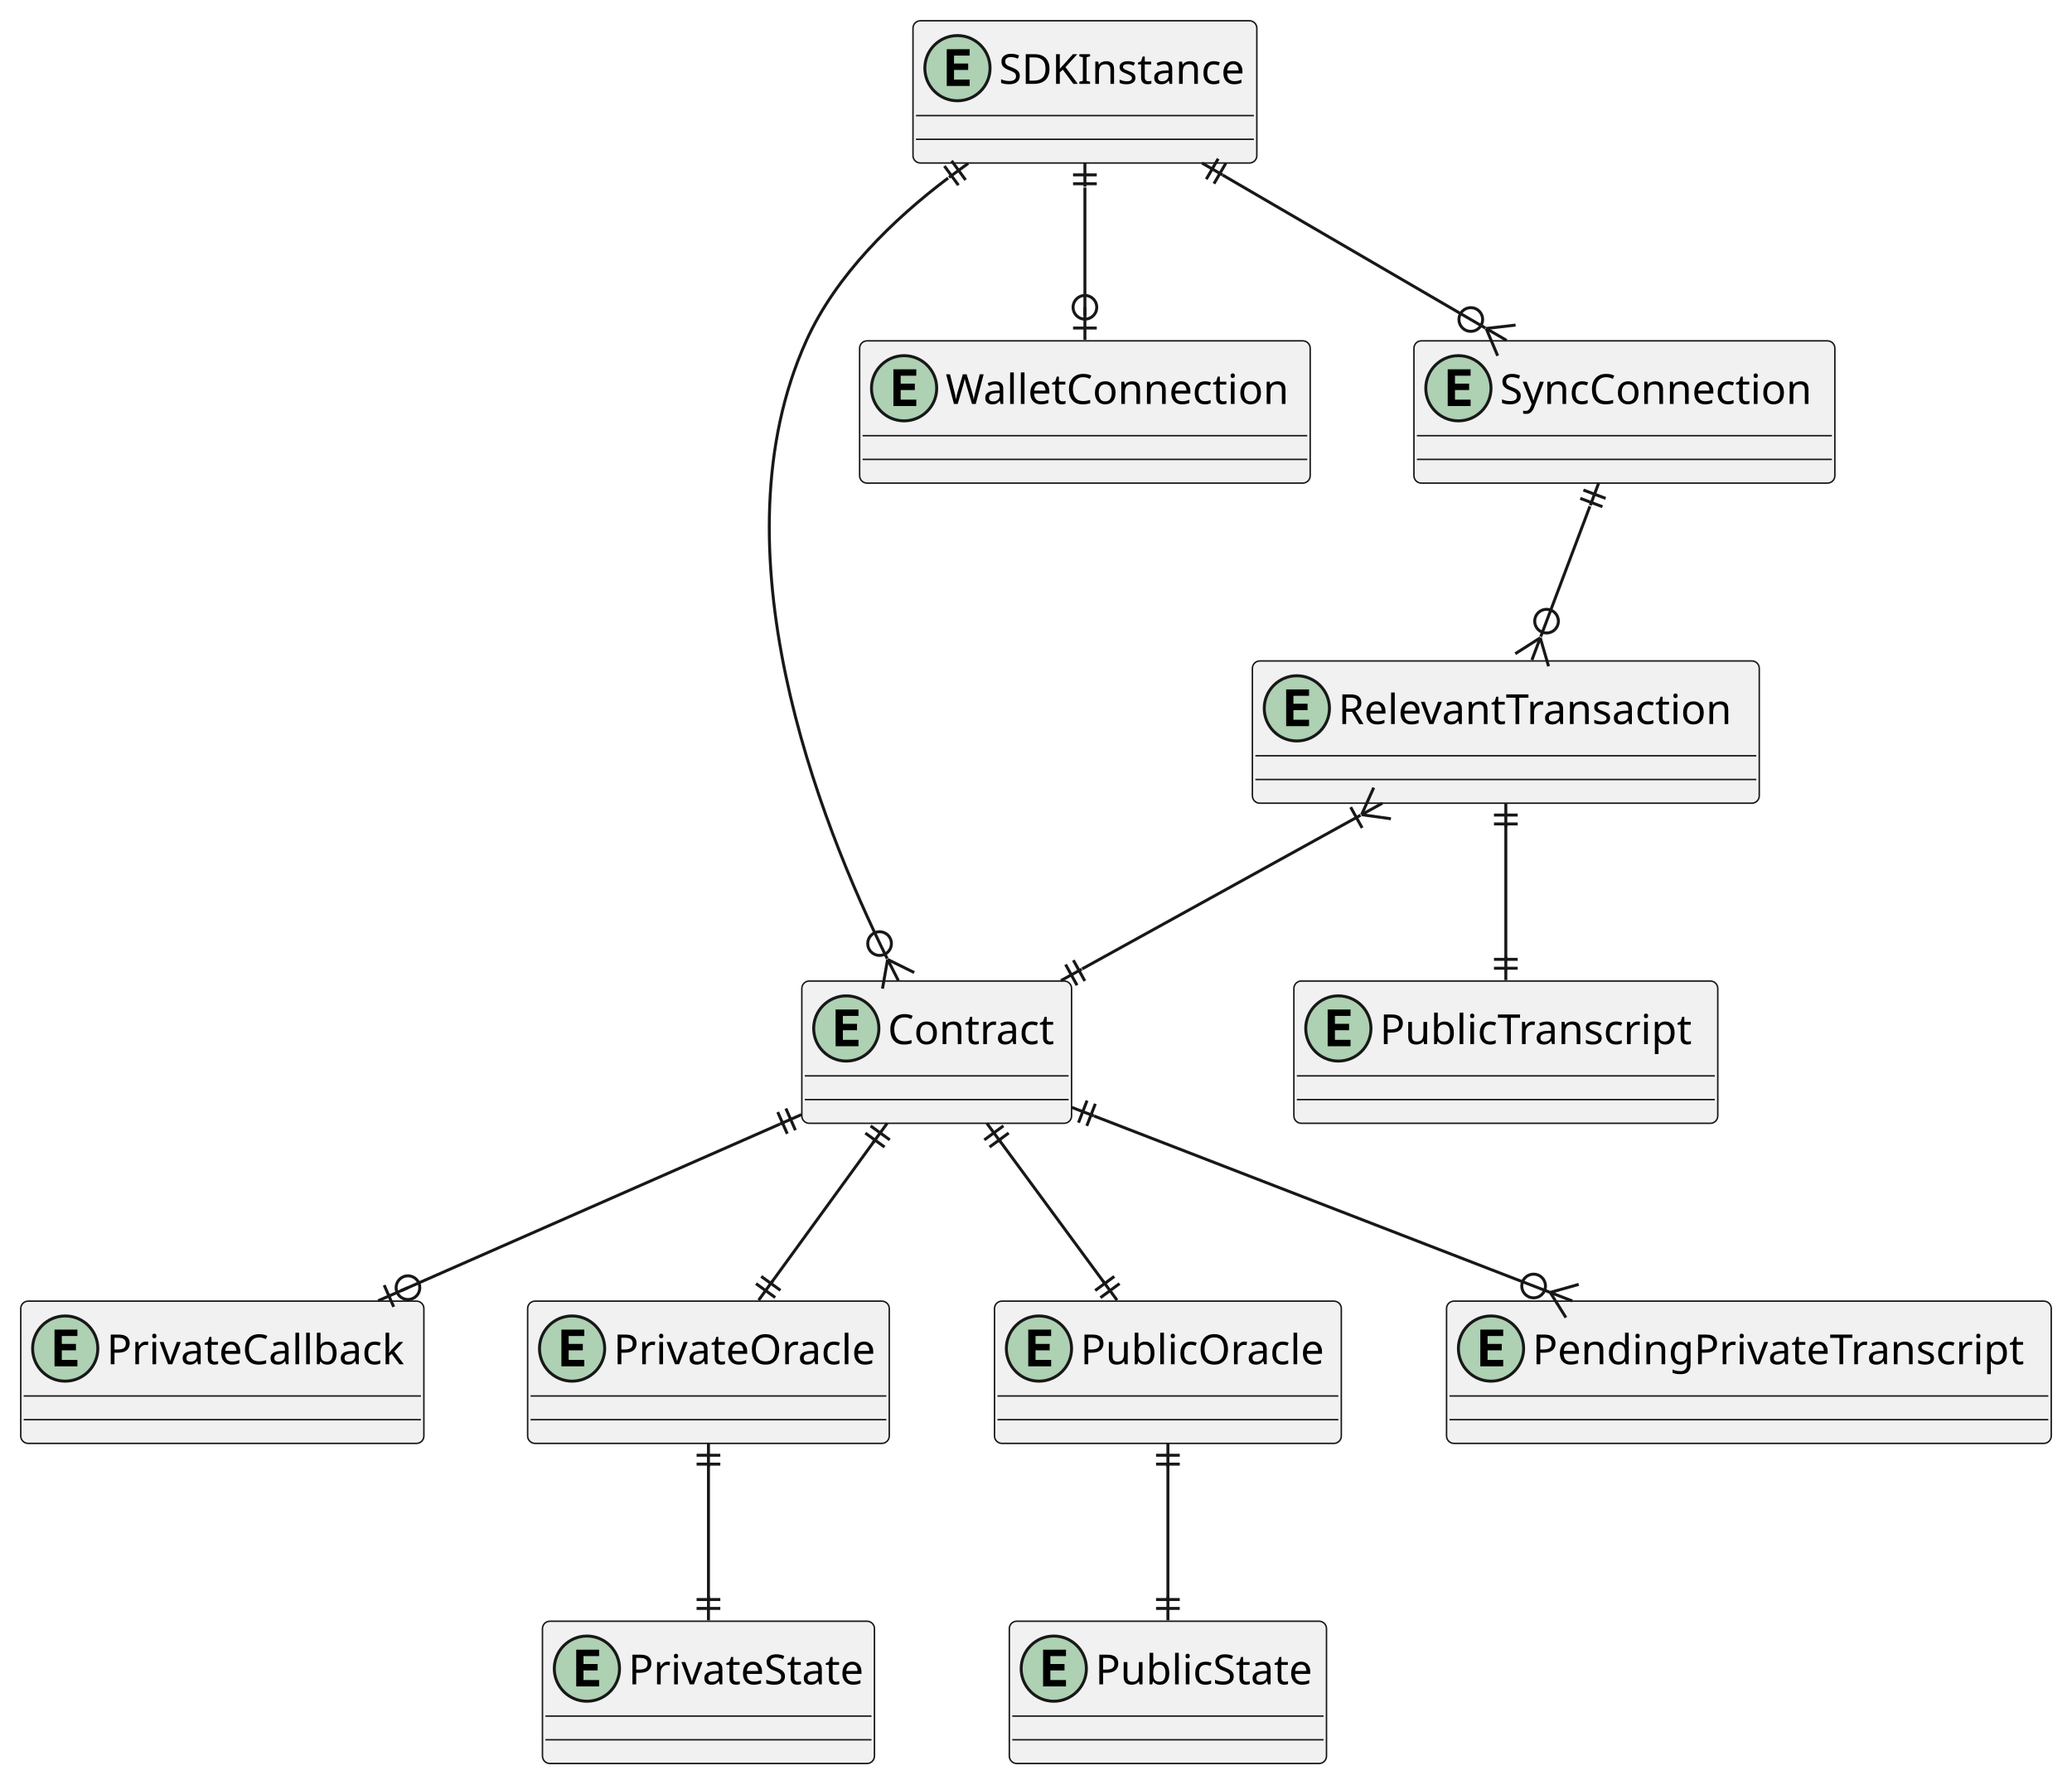
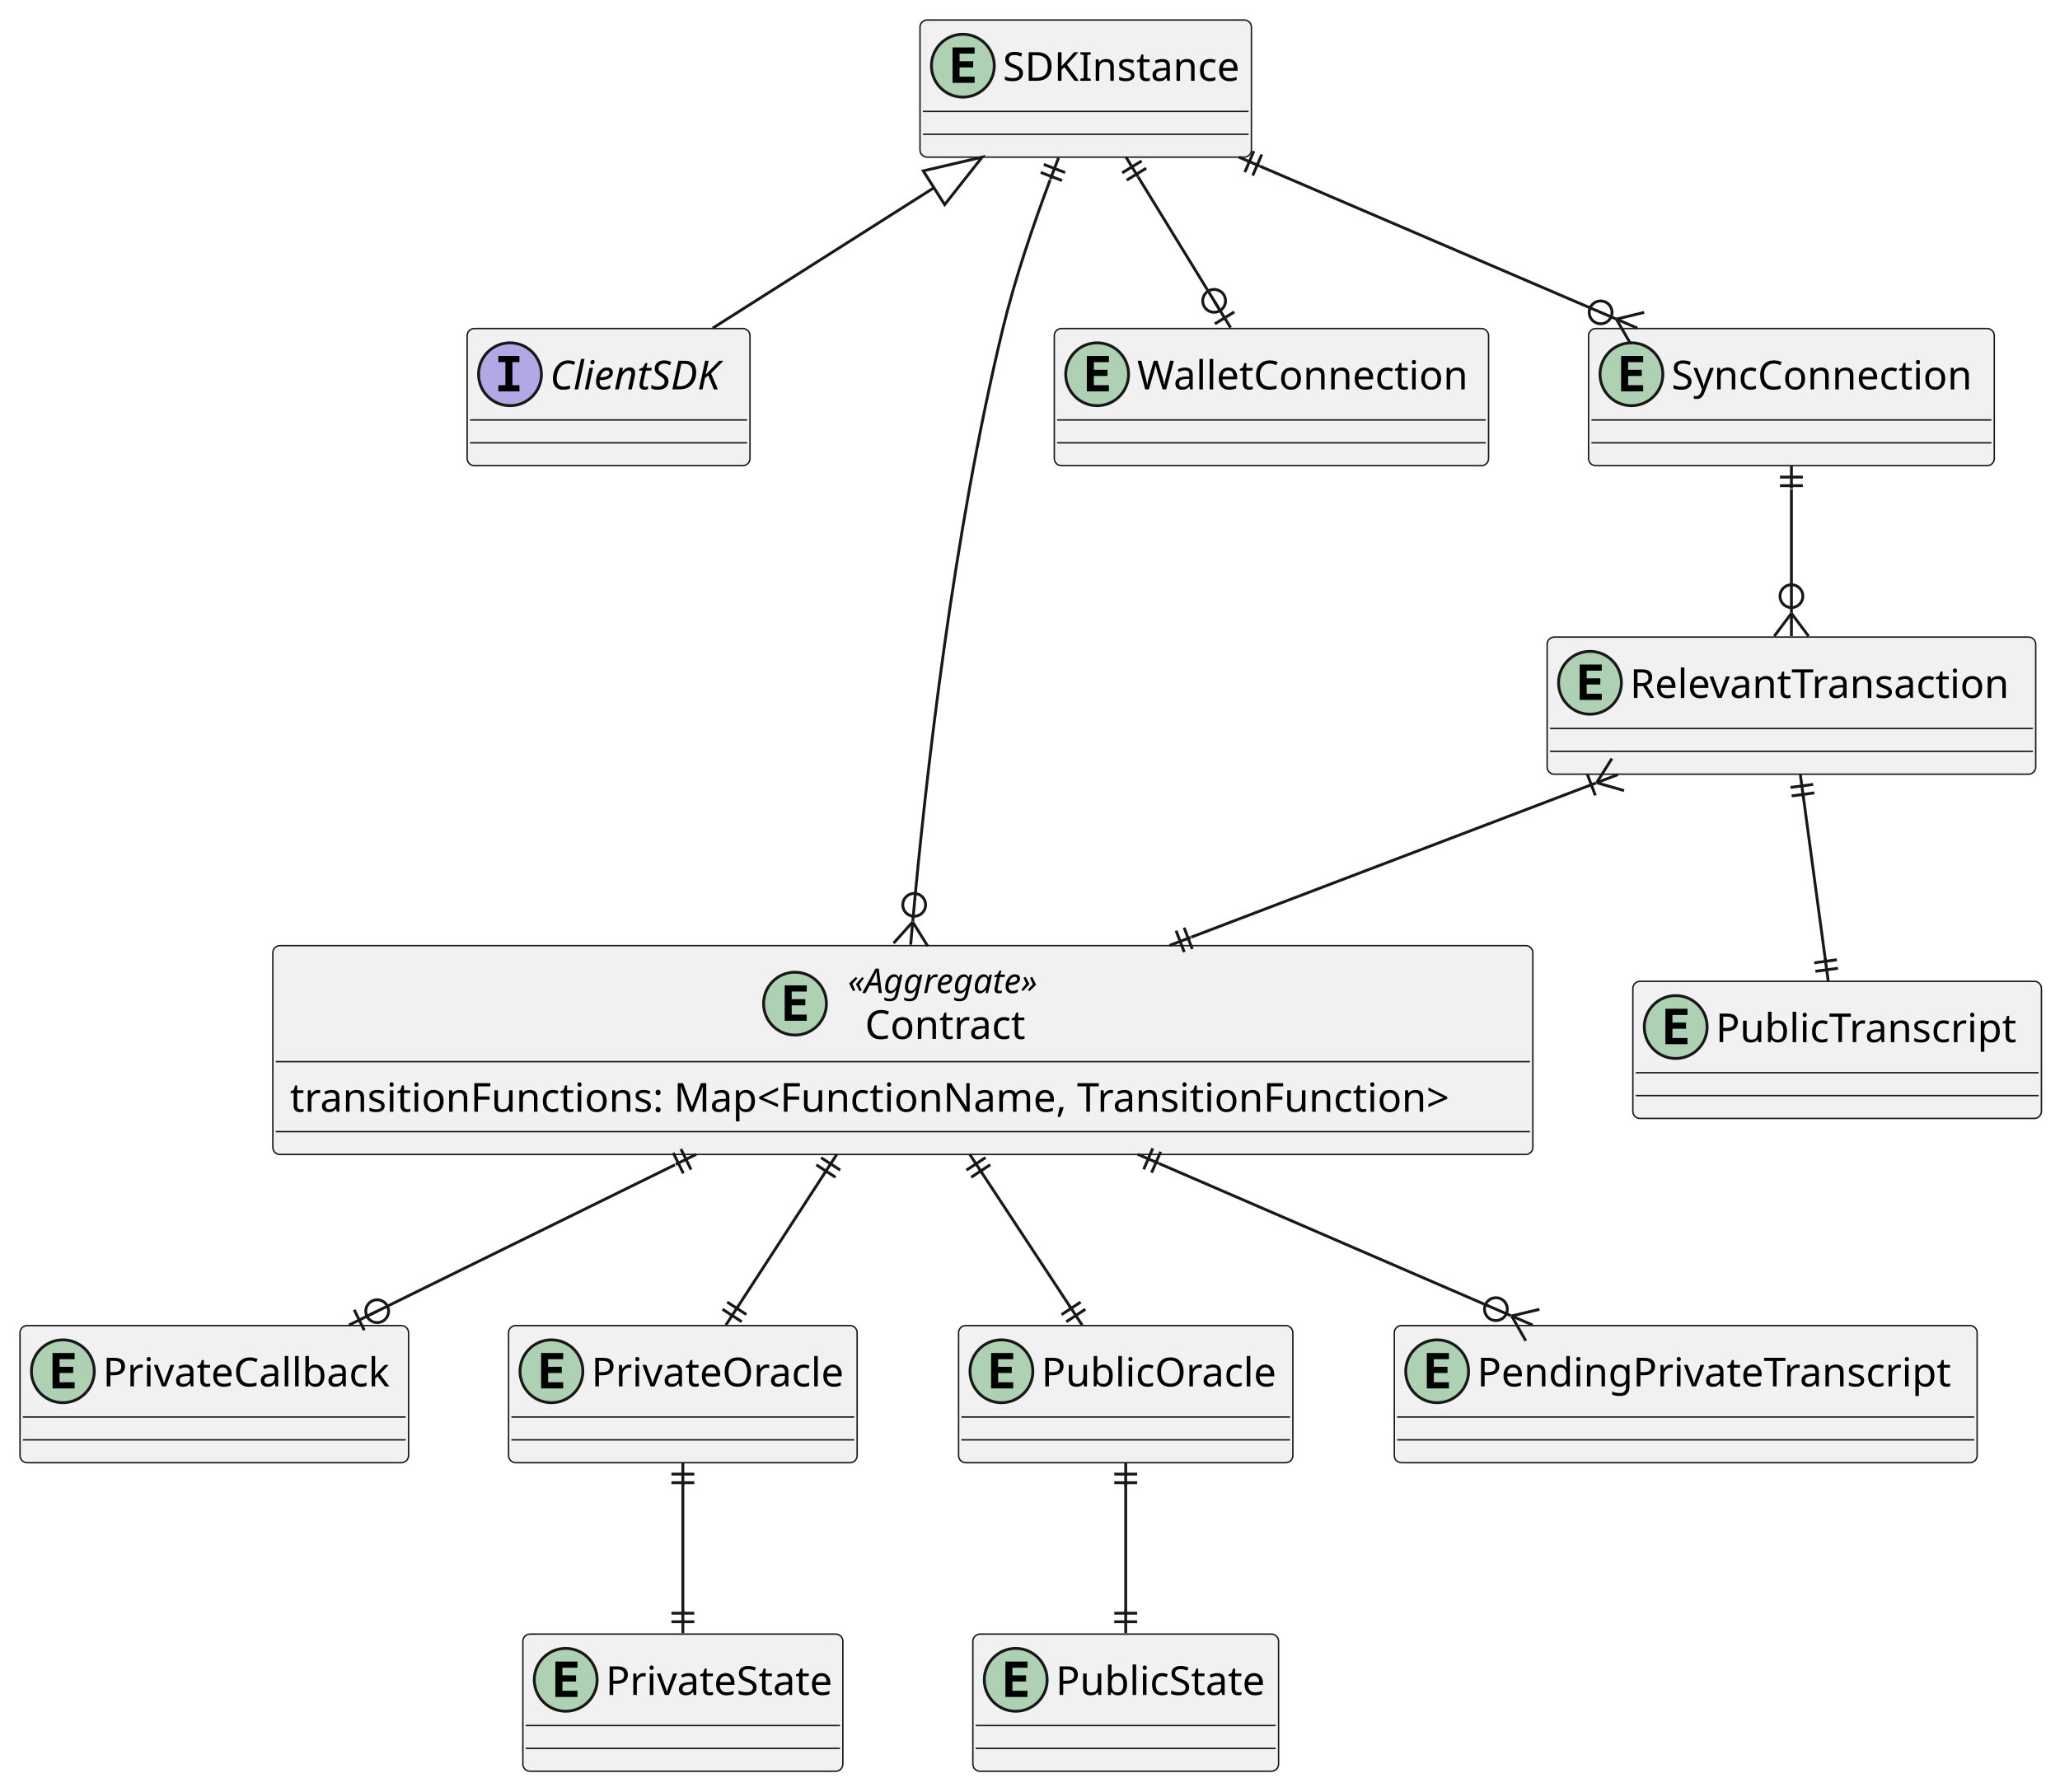
- <svg xmlns="http://www.w3.org/2000/svg" contentStyleType="text/css" height="602px" preserveAspectRatio="none" style="width:699px;height:602px;background:#FFFFFF;" version="1.1" viewBox="0 0 699 602" width="699px" zoomAndPan="magnify">
+ <svg xmlns="http://www.w3.org/2000/svg" contentStyleType="text/css" height="627px" preserveAspectRatio="none" style="width:721px;height:627px;background:#FFFFFF;" version="1.1" viewBox="0 0 721 627" width="721px" zoomAndPan="magnify">
  <defs />
  <g>
+     <g id="elem_ClientSDK">
+       <rect codeLine="1" fill="#F1F1F1" height="48" id="ClientSDK" rx="2.5" ry="2.5" style="stroke:#181818;stroke-width:0.5;" width="99" x="163.5" y="115" />
+       <ellipse cx="178.5" cy="131" fill="#B4A7E5" rx="11" ry="11" style="stroke:#181818;stroke-width:1.0;" />
+       <path d="M174.428,126.765 L174.428,124.607 L181.807,124.607 L181.807,126.765 L179.342,126.765 L179.342,134.842 L181.807,134.842 L181.807,137 L174.428,137 L174.428,134.842 L176.893,134.842 L176.893,126.765 Z " fill="#000000" />
+       <text fill="#000000" font-family="sans-serif" font-size="14" font-style="italic" lengthAdjust="spacing" textLength="67" x="192.5" y="136.291">ClientSDK</text>
+       <line style="stroke:#181818;stroke-width:0.5;" x1="164.5" x2="261.5" y1="147" y2="147" />
+       <line style="stroke:#181818;stroke-width:0.5;" x1="164.5" x2="261.5" y1="155" y2="155" />
+     </g>
    <g id="elem_SDKInstance">
-       <rect codeLine="1" fill="#F1F1F1" height="48" id="SDKInstance" rx="2.5" ry="2.5" style="stroke:#181818;stroke-width:0.5;" width="116" x="308" y="7" />
-       <ellipse cx="323" cy="23" fill="#ADD1B2" rx="11" ry="11" style="stroke:#181818;stroke-width:1.0;" />
-       <path d="M327.114,29 L319.394,29 L319.394,16.607 L327.114,16.607 L327.114,18.765 L321.843,18.765 L321.843,21.438 L326.616,21.438 L326.616,23.596 L321.843,23.596 L321.843,26.842 L327.114,26.842 Z " fill="#000000" />
-       <text fill="#000000" font-family="sans-serif" font-size="14" lengthAdjust="spacing" textLength="84" x="337" y="28.291">SDKInstance</text>
-       <line style="stroke:#181818;stroke-width:0.5;" x1="309" x2="423" y1="39" y2="39" />
-       <line style="stroke:#181818;stroke-width:0.5;" x1="309" x2="423" y1="47" y2="47" />
+       <rect codeLine="2" fill="#F1F1F1" height="48" id="SDKInstance" rx="2.5" ry="2.5" style="stroke:#181818;stroke-width:0.5;" width="116" x="322" y="7" />
+       <ellipse cx="337" cy="23" fill="#ADD1B2" rx="11" ry="11" style="stroke:#181818;stroke-width:1.0;" />
+       <path d="M341.114,29 L333.394,29 L333.394,16.607 L341.114,16.607 L341.114,18.765 L335.843,18.765 L335.843,21.438 L340.616,21.438 L340.616,23.596 L335.843,23.596 L335.843,26.842 L341.114,26.842 Z " fill="#000000" />
+       <text fill="#000000" font-family="sans-serif" font-size="14" lengthAdjust="spacing" textLength="84" x="351" y="28.291">SDKInstance</text>
+       <line style="stroke:#181818;stroke-width:0.5;" x1="323" x2="437" y1="39" y2="39" />
+       <line style="stroke:#181818;stroke-width:0.5;" x1="323" x2="437" y1="47" y2="47" />
    </g>
    <g id="elem_Contract">
-       <rect codeLine="2" fill="#F1F1F1" height="48" id="Contract" rx="2.5" ry="2.5" style="stroke:#181818;stroke-width:0.5;" width="91" x="270.5" y="331" />
-       <ellipse cx="285.5" cy="347" fill="#ADD1B2" rx="11" ry="11" style="stroke:#181818;stroke-width:1.0;" />
-       <path d="M289.614,353 L281.894,353 L281.894,340.607 L289.614,340.607 L289.614,342.765 L284.343,342.765 L284.343,345.438 L289.116,345.438 L289.116,347.596 L284.343,347.596 L284.343,350.842 L289.614,350.842 Z " fill="#000000" />
-       <text fill="#000000" font-family="sans-serif" font-size="14" lengthAdjust="spacing" textLength="59" x="299.5" y="352.291">Contract</text>
-       <line style="stroke:#181818;stroke-width:0.5;" x1="271.5" x2="360.5" y1="363" y2="363" />
-       <line style="stroke:#181818;stroke-width:0.5;" x1="271.5" x2="360.5" y1="371" y2="371" />
+       <rect codeLine="3" fill="#F1F1F1" height="73.109" id="Contract" rx="2.5" ry="2.5" style="stroke:#181818;stroke-width:0.5;" width="441" x="95.5" y="331" />
+       <ellipse cx="278.25" cy="351.31" fill="#ADD1B2" rx="11" ry="11" style="stroke:#181818;stroke-width:1.0;" />
+       <path d="M282.364,357.31 L274.644,357.31 L274.644,344.918 L282.364,344.918 L282.364,347.076 L277.093,347.076 L277.093,349.748 L281.866,349.748 L281.866,351.907 L277.093,351.907 L277.093,355.152 L282.364,355.152 Z " fill="#000000" />
+       <text fill="#000000" font-family="sans-serif" font-size="12" font-style="italic" lengthAdjust="spacing" textLength="71" x="296.75" y="347.602">«Aggregate»</text>
+       <text fill="#000000" font-family="sans-serif" font-size="14" lengthAdjust="spacing" textLength="59" x="302.75" y="363.668">Contract</text>
+       <line style="stroke:#181818;stroke-width:0.5;" x1="96.5" x2="535.5" y1="371.621" y2="371.621" />
+       <text fill="#000000" font-family="sans-serif" font-size="14" lengthAdjust="spacing" textLength="429" x="101.5" y="389.156">transitionFunctions: Map&lt;FunctionName, TransitionFunction&gt;</text>
+       <line style="stroke:#181818;stroke-width:0.5;" x1="96.5" x2="535.5" y1="396.109" y2="396.109" />
    </g>
    <g id="elem_WalletConnection">
-       <rect codeLine="3" fill="#F1F1F1" height="48" id="WalletConnection" rx="2.5" ry="2.5" style="stroke:#181818;stroke-width:0.5;" width="152" x="290" y="115" />
-       <ellipse cx="305" cy="131" fill="#ADD1B2" rx="11" ry="11" style="stroke:#181818;stroke-width:1.0;" />
-       <path d="M309.114,137 L301.394,137 L301.394,124.607 L309.114,124.607 L309.114,126.765 L303.843,126.765 L303.843,129.438 L308.616,129.438 L308.616,131.596 L303.843,131.596 L303.843,134.842 L309.114,134.842 Z " fill="#000000" />
-       <text fill="#000000" font-family="sans-serif" font-size="14" lengthAdjust="spacing" textLength="120" x="319" y="136.291">WalletConnection</text>
-       <line style="stroke:#181818;stroke-width:0.5;" x1="291" x2="441" y1="147" y2="147" />
-       <line style="stroke:#181818;stroke-width:0.5;" x1="291" x2="441" y1="155" y2="155" />
+       <rect codeLine="6" fill="#F1F1F1" height="48" id="WalletConnection" rx="2.5" ry="2.5" style="stroke:#181818;stroke-width:0.5;" width="152" x="369" y="115" />
+       <ellipse cx="384" cy="131" fill="#ADD1B2" rx="11" ry="11" style="stroke:#181818;stroke-width:1.0;" />
+       <path d="M388.114,137 L380.394,137 L380.394,124.607 L388.114,124.607 L388.114,126.765 L382.843,126.765 L382.843,129.438 L387.616,129.438 L387.616,131.596 L382.843,131.596 L382.843,134.842 L388.114,134.842 Z " fill="#000000" />
+       <text fill="#000000" font-family="sans-serif" font-size="14" lengthAdjust="spacing" textLength="120" x="398" y="136.291">WalletConnection</text>
+       <line style="stroke:#181818;stroke-width:0.5;" x1="370" x2="520" y1="147" y2="147" />
+       <line style="stroke:#181818;stroke-width:0.5;" x1="370" x2="520" y1="155" y2="155" />
    </g>
    <g id="elem_SyncConnection">
-       <rect codeLine="4" fill="#F1F1F1" height="48" id="SyncConnection" rx="2.5" ry="2.5" style="stroke:#181818;stroke-width:0.5;" width="142" x="477" y="115" />
-       <ellipse cx="492" cy="131" fill="#ADD1B2" rx="11" ry="11" style="stroke:#181818;stroke-width:1.0;" />
-       <path d="M496.114,137 L488.394,137 L488.394,124.607 L496.114,124.607 L496.114,126.765 L490.843,126.765 L490.843,129.438 L495.616,129.438 L495.616,131.596 L490.843,131.596 L490.843,134.842 L496.114,134.842 Z " fill="#000000" />
-       <text fill="#000000" font-family="sans-serif" font-size="14" lengthAdjust="spacing" textLength="110" x="506" y="136.291">SyncConnection</text>
-       <line style="stroke:#181818;stroke-width:0.5;" x1="478" x2="618" y1="147" y2="147" />
-       <line style="stroke:#181818;stroke-width:0.5;" x1="478" x2="618" y1="155" y2="155" />
+       <rect codeLine="7" fill="#F1F1F1" height="48" id="SyncConnection" rx="2.5" ry="2.5" style="stroke:#181818;stroke-width:0.5;" width="142" x="556" y="115" />
+       <ellipse cx="571" cy="131" fill="#ADD1B2" rx="11" ry="11" style="stroke:#181818;stroke-width:1.0;" />
+       <path d="M575.114,137 L567.394,137 L567.394,124.607 L575.114,124.607 L575.114,126.765 L569.843,126.765 L569.843,129.438 L574.616,129.438 L574.616,131.596 L569.843,131.596 L569.843,134.842 L575.114,134.842 Z " fill="#000000" />
+       <text fill="#000000" font-family="sans-serif" font-size="14" lengthAdjust="spacing" textLength="110" x="585" y="136.291">SyncConnection</text>
+       <line style="stroke:#181818;stroke-width:0.5;" x1="557" x2="697" y1="147" y2="147" />
+       <line style="stroke:#181818;stroke-width:0.5;" x1="557" x2="697" y1="155" y2="155" />
    </g>
    <g id="elem_RelevantTransaction">
-       <rect codeLine="5" fill="#F1F1F1" height="48" id="RelevantTransaction" rx="2.5" ry="2.5" style="stroke:#181818;stroke-width:0.5;" width="171" x="422.5" y="223" />
-       <ellipse cx="437.5" cy="239" fill="#ADD1B2" rx="11" ry="11" style="stroke:#181818;stroke-width:1.0;" />
-       <path d="M441.614,245 L433.894,245 L433.894,232.607 L441.614,232.607 L441.614,234.765 L436.343,234.765 L436.343,237.438 L441.116,237.438 L441.116,239.596 L436.343,239.596 L436.343,242.842 L441.614,242.842 Z " fill="#000000" />
-       <text fill="#000000" font-family="sans-serif" font-size="14" lengthAdjust="spacing" textLength="139" x="451.5" y="244.291">RelevantTransaction</text>
-       <line style="stroke:#181818;stroke-width:0.5;" x1="423.5" x2="592.5" y1="255" y2="255" />
-       <line style="stroke:#181818;stroke-width:0.5;" x1="423.5" x2="592.5" y1="263" y2="263" />
+       <rect codeLine="8" fill="#F1F1F1" height="48" id="RelevantTransaction" rx="2.5" ry="2.5" style="stroke:#181818;stroke-width:0.5;" width="171" x="541.5" y="223" />
+       <ellipse cx="556.5" cy="239" fill="#ADD1B2" rx="11" ry="11" style="stroke:#181818;stroke-width:1.0;" />
+       <path d="M560.614,245 L552.894,245 L552.894,232.607 L560.614,232.607 L560.614,234.765 L555.343,234.765 L555.343,237.438 L560.116,237.438 L560.116,239.596 L555.343,239.596 L555.343,242.842 L560.614,242.842 Z " fill="#000000" />
+       <text fill="#000000" font-family="sans-serif" font-size="14" lengthAdjust="spacing" textLength="139" x="570.5" y="244.291">RelevantTransaction</text>
+       <line style="stroke:#181818;stroke-width:0.5;" x1="542.5" x2="711.5" y1="255" y2="255" />
+       <line style="stroke:#181818;stroke-width:0.5;" x1="542.5" x2="711.5" y1="263" y2="263" />
    </g>
    <g id="elem_PublicTranscript">
-       <rect codeLine="6" fill="#F1F1F1" height="48" id="PublicTranscript" rx="2.5" ry="2.5" style="stroke:#181818;stroke-width:0.5;" width="143" x="436.5" y="331" />
-       <ellipse cx="451.5" cy="347" fill="#ADD1B2" rx="11" ry="11" style="stroke:#181818;stroke-width:1.0;" />
-       <path d="M455.614,353 L447.894,353 L447.894,340.607 L455.614,340.607 L455.614,342.765 L450.343,342.765 L450.343,345.438 L455.116,345.438 L455.116,347.596 L450.343,347.596 L450.343,350.842 L455.614,350.842 Z " fill="#000000" />
-       <text fill="#000000" font-family="sans-serif" font-size="14" lengthAdjust="spacing" textLength="111" x="465.5" y="352.291">PublicTranscript</text>
-       <line style="stroke:#181818;stroke-width:0.5;" x1="437.5" x2="578.5" y1="363" y2="363" />
-       <line style="stroke:#181818;stroke-width:0.5;" x1="437.5" x2="578.5" y1="371" y2="371" />
+       <rect codeLine="9" fill="#F1F1F1" height="48" id="PublicTranscript" rx="2.5" ry="2.5" style="stroke:#181818;stroke-width:0.5;" width="143" x="571.5" y="343.5" />
+       <ellipse cx="586.5" cy="359.5" fill="#ADD1B2" rx="11" ry="11" style="stroke:#181818;stroke-width:1.0;" />
+       <path d="M590.614,365.5 L582.894,365.5 L582.894,353.107 L590.614,353.107 L590.614,355.265 L585.343,355.265 L585.343,357.938 L590.116,357.938 L590.116,360.096 L585.343,360.096 L585.343,363.342 L590.614,363.342 Z " fill="#000000" />
+       <text fill="#000000" font-family="sans-serif" font-size="14" lengthAdjust="spacing" textLength="111" x="600.5" y="364.791">PublicTranscript</text>
+       <line style="stroke:#181818;stroke-width:0.5;" x1="572.5" x2="713.5" y1="375.5" y2="375.5" />
+       <line style="stroke:#181818;stroke-width:0.5;" x1="572.5" x2="713.5" y1="383.5" y2="383.5" />
    </g>
    <g id="elem_PrivateCallback">
-       <rect codeLine="7" fill="#F1F1F1" height="48" id="PrivateCallback" rx="2.5" ry="2.5" style="stroke:#181818;stroke-width:0.5;" width="136" x="7" y="439" />
-       <ellipse cx="22" cy="455" fill="#ADD1B2" rx="11" ry="11" style="stroke:#181818;stroke-width:1.0;" />
-       <path d="M26.114,461 L18.395,461 L18.395,448.607 L26.114,448.607 L26.114,450.765 L20.843,450.765 L20.843,453.438 L25.616,453.438 L25.616,455.596 L20.843,455.596 L20.843,458.842 L26.114,458.842 Z " fill="#000000" />
-       <text fill="#000000" font-family="sans-serif" font-size="14" lengthAdjust="spacing" textLength="104" x="36" y="460.291">PrivateCallback</text>
-       <line style="stroke:#181818;stroke-width:0.5;" x1="8" x2="142" y1="471" y2="471" />
-       <line style="stroke:#181818;stroke-width:0.5;" x1="8" x2="142" y1="479" y2="479" />
+       <rect codeLine="10" fill="#F1F1F1" height="48" id="PrivateCallback" rx="2.5" ry="2.5" style="stroke:#181818;stroke-width:0.5;" width="136" x="7" y="464" />
+       <ellipse cx="22" cy="480" fill="#ADD1B2" rx="11" ry="11" style="stroke:#181818;stroke-width:1.0;" />
+       <path d="M26.114,486 L18.395,486 L18.395,473.607 L26.114,473.607 L26.114,475.765 L20.843,475.765 L20.843,478.438 L25.616,478.438 L25.616,480.596 L20.843,480.596 L20.843,483.842 L26.114,483.842 Z " fill="#000000" />
+       <text fill="#000000" font-family="sans-serif" font-size="14" lengthAdjust="spacing" textLength="104" x="36" y="485.291">PrivateCallback</text>
+       <line style="stroke:#181818;stroke-width:0.5;" x1="8" x2="142" y1="496" y2="496" />
+       <line style="stroke:#181818;stroke-width:0.5;" x1="8" x2="142" y1="504" y2="504" />
    </g>
    <g id="elem_PrivateOracle">
-       <rect codeLine="8" fill="#F1F1F1" height="48" id="PrivateOracle" rx="2.5" ry="2.5" style="stroke:#181818;stroke-width:0.5;" width="122" x="178" y="439" />
-       <ellipse cx="193" cy="455" fill="#ADD1B2" rx="11" ry="11" style="stroke:#181818;stroke-width:1.0;" />
-       <path d="M197.114,461 L189.394,461 L189.394,448.607 L197.114,448.607 L197.114,450.765 L191.843,450.765 L191.843,453.438 L196.616,453.438 L196.616,455.596 L191.843,455.596 L191.843,458.842 L197.114,458.842 Z " fill="#000000" />
-       <text fill="#000000" font-family="sans-serif" font-size="14" lengthAdjust="spacing" textLength="90" x="207" y="460.291">PrivateOracle</text>
-       <line style="stroke:#181818;stroke-width:0.5;" x1="179" x2="299" y1="471" y2="471" />
-       <line style="stroke:#181818;stroke-width:0.5;" x1="179" x2="299" y1="479" y2="479" />
+       <rect codeLine="11" fill="#F1F1F1" height="48" id="PrivateOracle" rx="2.5" ry="2.5" style="stroke:#181818;stroke-width:0.5;" width="122" x="178" y="464" />
+       <ellipse cx="193" cy="480" fill="#ADD1B2" rx="11" ry="11" style="stroke:#181818;stroke-width:1.0;" />
+       <path d="M197.114,486 L189.394,486 L189.394,473.607 L197.114,473.607 L197.114,475.765 L191.843,475.765 L191.843,478.438 L196.616,478.438 L196.616,480.596 L191.843,480.596 L191.843,483.842 L197.114,483.842 Z " fill="#000000" />
+       <text fill="#000000" font-family="sans-serif" font-size="14" lengthAdjust="spacing" textLength="90" x="207" y="485.291">PrivateOracle</text>
+       <line style="stroke:#181818;stroke-width:0.5;" x1="179" x2="299" y1="496" y2="496" />
+       <line style="stroke:#181818;stroke-width:0.5;" x1="179" x2="299" y1="504" y2="504" />
    </g>
    <g id="elem_PrivateState">
-       <rect codeLine="9" fill="#F1F1F1" height="48" id="PrivateState" rx="2.5" ry="2.5" style="stroke:#181818;stroke-width:0.5;" width="112" x="183" y="547" />
-       <ellipse cx="198" cy="563" fill="#ADD1B2" rx="11" ry="11" style="stroke:#181818;stroke-width:1.0;" />
-       <path d="M202.114,569 L194.394,569 L194.394,556.607 L202.114,556.607 L202.114,558.765 L196.843,558.765 L196.843,561.438 L201.616,561.438 L201.616,563.596 L196.843,563.596 L196.843,566.842 L202.114,566.842 Z " fill="#000000" />
-       <text fill="#000000" font-family="sans-serif" font-size="14" lengthAdjust="spacing" textLength="80" x="212" y="568.291">PrivateState</text>
-       <line style="stroke:#181818;stroke-width:0.5;" x1="184" x2="294" y1="579" y2="579" />
-       <line style="stroke:#181818;stroke-width:0.5;" x1="184" x2="294" y1="587" y2="587" />
+       <rect codeLine="12" fill="#F1F1F1" height="48" id="PrivateState" rx="2.5" ry="2.5" style="stroke:#181818;stroke-width:0.5;" width="112" x="183" y="572" />
+       <ellipse cx="198" cy="588" fill="#ADD1B2" rx="11" ry="11" style="stroke:#181818;stroke-width:1.0;" />
+       <path d="M202.114,594 L194.394,594 L194.394,581.607 L202.114,581.607 L202.114,583.765 L196.843,583.765 L196.843,586.438 L201.616,586.438 L201.616,588.596 L196.843,588.596 L196.843,591.842 L202.114,591.842 Z " fill="#000000" />
+       <text fill="#000000" font-family="sans-serif" font-size="14" lengthAdjust="spacing" textLength="80" x="212" y="593.291">PrivateState</text>
+       <line style="stroke:#181818;stroke-width:0.5;" x1="184" x2="294" y1="604" y2="604" />
+       <line style="stroke:#181818;stroke-width:0.5;" x1="184" x2="294" y1="612" y2="612" />
    </g>
    <g id="elem_PublicOracle">
-       <rect codeLine="10" fill="#F1F1F1" height="48" id="PublicOracle" rx="2.5" ry="2.5" style="stroke:#181818;stroke-width:0.5;" width="117" x="335.5" y="439" />
-       <ellipse cx="350.5" cy="455" fill="#ADD1B2" rx="11" ry="11" style="stroke:#181818;stroke-width:1.0;" />
-       <path d="M354.614,461 L346.894,461 L346.894,448.607 L354.614,448.607 L354.614,450.765 L349.343,450.765 L349.343,453.438 L354.116,453.438 L354.116,455.596 L349.343,455.596 L349.343,458.842 L354.614,458.842 Z " fill="#000000" />
-       <text fill="#000000" font-family="sans-serif" font-size="14" lengthAdjust="spacing" textLength="85" x="364.5" y="460.291">PublicOracle</text>
-       <line style="stroke:#181818;stroke-width:0.5;" x1="336.5" x2="451.5" y1="471" y2="471" />
-       <line style="stroke:#181818;stroke-width:0.5;" x1="336.5" x2="451.5" y1="479" y2="479" />
+       <rect codeLine="13" fill="#F1F1F1" height="48" id="PublicOracle" rx="2.5" ry="2.5" style="stroke:#181818;stroke-width:0.5;" width="117" x="335.5" y="464" />
+       <ellipse cx="350.5" cy="480" fill="#ADD1B2" rx="11" ry="11" style="stroke:#181818;stroke-width:1.0;" />
+       <path d="M354.614,486 L346.894,486 L346.894,473.607 L354.614,473.607 L354.614,475.765 L349.343,475.765 L349.343,478.438 L354.116,478.438 L354.116,480.596 L349.343,480.596 L349.343,483.842 L354.614,483.842 Z " fill="#000000" />
+       <text fill="#000000" font-family="sans-serif" font-size="14" lengthAdjust="spacing" textLength="85" x="364.5" y="485.291">PublicOracle</text>
+       <line style="stroke:#181818;stroke-width:0.5;" x1="336.5" x2="451.5" y1="496" y2="496" />
+       <line style="stroke:#181818;stroke-width:0.5;" x1="336.5" x2="451.5" y1="504" y2="504" />
    </g>
    <g id="elem_PublicState">
-       <rect codeLine="11" fill="#F1F1F1" height="48" id="PublicState" rx="2.5" ry="2.5" style="stroke:#181818;stroke-width:0.5;" width="107" x="340.5" y="547" />
-       <ellipse cx="355.5" cy="563" fill="#ADD1B2" rx="11" ry="11" style="stroke:#181818;stroke-width:1.0;" />
-       <path d="M359.614,569 L351.894,569 L351.894,556.607 L359.614,556.607 L359.614,558.765 L354.343,558.765 L354.343,561.438 L359.116,561.438 L359.116,563.596 L354.343,563.596 L354.343,566.842 L359.614,566.842 Z " fill="#000000" />
-       <text fill="#000000" font-family="sans-serif" font-size="14" lengthAdjust="spacing" textLength="75" x="369.5" y="568.291">PublicState</text>
-       <line style="stroke:#181818;stroke-width:0.5;" x1="341.5" x2="446.5" y1="579" y2="579" />
-       <line style="stroke:#181818;stroke-width:0.5;" x1="341.5" x2="446.5" y1="587" y2="587" />
+       <rect codeLine="14" fill="#F1F1F1" height="48" id="PublicState" rx="2.5" ry="2.5" style="stroke:#181818;stroke-width:0.5;" width="107" x="340.5" y="572" />
+       <ellipse cx="355.5" cy="588" fill="#ADD1B2" rx="11" ry="11" style="stroke:#181818;stroke-width:1.0;" />
+       <path d="M359.614,594 L351.894,594 L351.894,581.607 L359.614,581.607 L359.614,583.765 L354.343,583.765 L354.343,586.438 L359.116,586.438 L359.116,588.596 L354.343,588.596 L354.343,591.842 L359.614,591.842 Z " fill="#000000" />
+       <text fill="#000000" font-family="sans-serif" font-size="14" lengthAdjust="spacing" textLength="75" x="369.5" y="593.291">PublicState</text>
+       <line style="stroke:#181818;stroke-width:0.5;" x1="341.5" x2="446.5" y1="604" y2="604" />
+       <line style="stroke:#181818;stroke-width:0.5;" x1="341.5" x2="446.5" y1="612" y2="612" />
    </g>
    <g id="elem_PendingPrivateTranscript">
-       <rect codeLine="12" fill="#F1F1F1" height="48" id="PendingPrivateTranscript" rx="2.5" ry="2.5" style="stroke:#181818;stroke-width:0.5;" width="204" x="488" y="439" />
-       <ellipse cx="503" cy="455" fill="#ADD1B2" rx="11" ry="11" style="stroke:#181818;stroke-width:1.0;" />
-       <path d="M507.114,461 L499.394,461 L499.394,448.607 L507.114,448.607 L507.114,450.765 L501.843,450.765 L501.843,453.438 L506.616,453.438 L506.616,455.596 L501.843,455.596 L501.843,458.842 L507.114,458.842 Z " fill="#000000" />
-       <text fill="#000000" font-family="sans-serif" font-size="14" lengthAdjust="spacing" textLength="172" x="517" y="460.291">PendingPrivateTranscript</text>
-       <line style="stroke:#181818;stroke-width:0.5;" x1="489" x2="691" y1="471" y2="471" />
-       <line style="stroke:#181818;stroke-width:0.5;" x1="489" x2="691" y1="479" y2="479" />
+       <rect codeLine="15" fill="#F1F1F1" height="48" id="PendingPrivateTranscript" rx="2.5" ry="2.5" style="stroke:#181818;stroke-width:0.5;" width="204" x="488" y="464" />
+       <ellipse cx="503" cy="480" fill="#ADD1B2" rx="11" ry="11" style="stroke:#181818;stroke-width:1.0;" />
+       <path d="M507.114,486 L499.394,486 L499.394,473.607 L507.114,473.607 L507.114,475.765 L501.843,475.765 L501.843,478.438 L506.616,478.438 L506.616,480.596 L501.843,480.596 L501.843,483.842 L507.114,483.842 Z " fill="#000000" />
+       <text fill="#000000" font-family="sans-serif" font-size="14" lengthAdjust="spacing" textLength="172" x="517" y="485.291">PendingPrivateTranscript</text>
+       <line style="stroke:#181818;stroke-width:0.5;" x1="489" x2="691" y1="496" y2="496" />
+       <line style="stroke:#181818;stroke-width:0.5;" x1="489" x2="691" y1="504" y2="504" />
+     </g>
+     <g id="link_SDKInstance_ClientSDK">
+       <path codeLine="17" d="M326.73,65.81 C301.52,81.81 272.07,100.51 249.45,114.86 " fill="none" id="SDKInstance-backto-ClientSDK" style="stroke:#181818;stroke-width:1.0;" />
+       <polygon fill="none" points="323.13,59.81,343.76,55,330.63,71.63,323.13,59.81" style="stroke:#181818;stroke-width:1.0;" />
    </g>
    <g id="link_SDKInstance_WalletConnection">
-       <path codeLine="14" d="M366,63.26 C366,76.89 366,92.85 366,106.51 " fill="none" id="SDKInstance-WalletConnection" style="stroke:#181818;stroke-width:1.0;" />
-       <line style="stroke:#181818;stroke-width:1.0;" x1="366" x2="366" y1="103.68" y2="114.68" />
-       <ellipse cx="366" cy="103.68" fill="none" rx="4" ry="4" style="stroke:#181818;stroke-width:1.0;" />
-       <line style="stroke:#181818;stroke-width:1.0;" x1="370" x2="362" y1="110.68" y2="110.68" />
-       <line style="stroke:#181818;stroke-width:1.0;" x1="362" x2="370" y1="59" y2="59" />
-       <line style="stroke:#181818;stroke-width:1.0;" x1="362" x2="370" y1="62" y2="62" />
-       <line style="stroke:#181818;stroke-width:1.0;" x1="366" x2="366" y1="63" y2="55" />
+       <path codeLine="18" d="M398.34,61.91 C407.15,76.28 417.69,93.46 426.52,107.86 " fill="none" id="SDKInstance-WalletConnection" style="stroke:#181818;stroke-width:1.0;" />
+       <line style="stroke:#181818;stroke-width:1.0;" x1="424.943" x2="430.7" y1="105.307" y2="114.68" />
+       <ellipse cx="424.943" cy="105.307" fill="none" rx="4" ry="4" style="stroke:#181818;stroke-width:1.0;" />
+       <line style="stroke:#181818;stroke-width:1.0;" x1="432.015" x2="425.198" y1="109.178" y2="113.365" />
+       <line style="stroke:#181818;stroke-width:1.0;" x1="392.777" x2="399.6" y1="60.5" y2="56.323" />
+       <line style="stroke:#181818;stroke-width:1.0;" x1="394.343" x2="401.166" y1="63.059" y2="58.882" />
+       <line style="stroke:#181818;stroke-width:1.0;" x1="398.277" x2="394.1" y1="61.823" y2="55" />
    </g>
    <g id="link_SDKInstance_SyncConnection">
-       <path codeLine="15" d="M412.45,59.05 C439.64,74.89 473.88,94.83 501.14,110.71 " fill="none" id="SDKInstance-SyncConnection" style="stroke:#181818;stroke-width:1.0;" />
-       <line style="stroke:#181818;stroke-width:1.0;" x1="501.361" x2="511.295" y1="110.826" y2="109.678" />
-       <line style="stroke:#181818;stroke-width:1.0;" x1="501.361" x2="505.245" y1="110.826" y2="120.041" />
-       <line style="stroke:#181818;stroke-width:1.0;" x1="501.361" x2="508.27" y1="110.826" y2="114.86" />
-       <ellipse cx="496.18" cy="107.801" fill="none" rx="4" ry="4" style="stroke:#181818;stroke-width:1.0;" />
-       <line style="stroke:#181818;stroke-width:1.0;" x1="406.941" x2="410.958" y1="60.468" y2="53.549" />
-       <line style="stroke:#181818;stroke-width:1.0;" x1="409.535" x2="413.552" y1="61.974" y2="55.055" />
-       <line style="stroke:#181818;stroke-width:1.0;" x1="412.409" x2="405.49" y1="59.017" y2="55" />
+       <path codeLine="19" d="M441.01,58.18 C478.96,74.47 527.61,95.34 565.63,111.66 " fill="none" id="SDKInstance-SyncConnection" style="stroke:#181818;stroke-width:1.0;" />
+       <line style="stroke:#181818;stroke-width:1.0;" x1="565.728" x2="575.446" y1="111.705" y2="109.346" />
+       <line style="stroke:#181818;stroke-width:1.0;" x1="565.728" x2="570.714" y1="111.705" y2="120.374" />
+       <line style="stroke:#181818;stroke-width:1.0;" x1="565.728" x2="573.08" y1="111.705" y2="114.86" />
+       <ellipse cx="560.215" cy="109.339" fill="none" rx="4" ry="4" style="stroke:#181818;stroke-width:1.0;" />
+       <line style="stroke:#181818;stroke-width:1.0;" x1="435.698" x2="438.853" y1="60.253" y2="52.902" />
+       <line style="stroke:#181818;stroke-width:1.0;" x1="438.455" x2="441.61" y1="61.436" y2="54.085" />
+       <line style="stroke:#181818;stroke-width:1.0;" x1="440.952" x2="433.6" y1="58.155" y2="55" />
    </g>
    <g id="link_SDKInstance_Contract">
-       <path codeLine="16" d="M319.86,60.06 C301.35,74.04 282.05,92.73 272,115 C240.37,185.13 276.12,276.61 299.31,323.45 " fill="none" id="SDKInstance-Contract" style="stroke:#181818;stroke-width:1.0;" />
-       <line style="stroke:#181818;stroke-width:1.0;" x1="299.442" x2="308.411" y1="323.715" y2="328.137" />
-       <line style="stroke:#181818;stroke-width:1.0;" x1="299.442" x2="297.709" y1="323.715" y2="333.563" />
-       <line style="stroke:#181818;stroke-width:1.0;" x1="299.442" x2="303.06" y1="323.715" y2="330.85" />
-       <ellipse cx="296.729" cy="318.363" fill="none" rx="4" ry="4" style="stroke:#181818;stroke-width:1.0;" />
-       <line style="stroke:#181818;stroke-width:1.0;" x1="321.031" x2="325.748" y1="54.258" y2="60.719" />
-       <line style="stroke:#181818;stroke-width:1.0;" x1="318.608" x2="323.325" y1="56.027" y2="62.488" />
-       <line style="stroke:#181818;stroke-width:1.0;" x1="320.159" x2="326.62" y1="59.847" y2="55.13" />
+       <path codeLine="20" d="M367.55,62.95 C361.77,78.37 355.25,97.44 351,115 C333.68,186.64 324.05,271.98 319.46,322.56 " fill="none" id="SDKInstance-Contract" style="stroke:#181818;stroke-width:1.0;" />
+       <line style="stroke:#181818;stroke-width:1.0;" x1="319.44" x2="324.717" y1="322.711" y2="331.205" />
+       <line style="stroke:#181818;stroke-width:1.0;" x1="319.44" x2="312.763" y1="322.711" y2="330.155" />
+       <line style="stroke:#181818;stroke-width:1.0;" x1="319.44" x2="318.74" y1="322.711" y2="330.68" />
+       <ellipse cx="319.965" cy="316.734" fill="none" rx="4" ry="4" style="stroke:#181818;stroke-width:1.0;" />
+       <line style="stroke:#181818;stroke-width:1.0;" x1="365.329" x2="372.806" y1="57.556" y2="60.401" />
+       <line style="stroke:#181818;stroke-width:1.0;" x1="364.262" x2="371.739" y1="60.36" y2="63.205" />
+       <line style="stroke:#181818;stroke-width:1.0;" x1="367.645" x2="370.49" y1="62.717" y2="55.24" />
    </g>
    <g id="link_Contract_PrivateOracle">
-       <path codeLine="17" d="M294.92,385.01 C284.1,399.91 270.95,418.02 260.12,432.93 " fill="none" id="Contract-PrivateOracle" style="stroke:#181818;stroke-width:1.0;" />
-       <line style="stroke:#181818;stroke-width:1.0;" x1="261.525" x2="255.042" y1="437.782" y2="433.095" />
-       <line style="stroke:#181818;stroke-width:1.0;" x1="263.283" x2="256.799" y1="435.351" y2="430.664" />
-       <line style="stroke:#181818;stroke-width:1.0;" x1="260.627" x2="255.94" y1="432.197" y2="438.68" />
-       <line style="stroke:#181818;stroke-width:1.0;" x1="293.702" x2="300.172" y1="379.882" y2="384.588" />
-       <line style="stroke:#181818;stroke-width:1.0;" x1="291.938" x2="298.408" y1="382.308" y2="387.014" />
-       <line style="stroke:#181818;stroke-width:1.0;" x1="294.585" x2="299.29" y1="385.47" y2="379" />
+       <path codeLine="21" d="M288.99,410.07 C278.74,425.85 267.28,443.47 257.93,457.87 " fill="none" id="Contract-PrivateOracle" style="stroke:#181818;stroke-width:1.0;" />
+       <line style="stroke:#181818;stroke-width:1.0;" x1="259.593" x2="252.885" y1="462.645" y2="458.287" />
+       <line style="stroke:#181818;stroke-width:1.0;" x1="261.228" x2="254.519" y1="460.129" y2="455.771" />
+       <line style="stroke:#181818;stroke-width:1.0;" x1="258.418" x2="254.06" y1="457.111" y2="463.82" />
+       <line style="stroke:#181818;stroke-width:1.0;" x1="287.367" x2="294.075" y1="405.225" y2="409.583" />
+       <line style="stroke:#181818;stroke-width:1.0;" x1="285.732" x2="292.441" y1="407.741" y2="412.099" />
+       <line style="stroke:#181818;stroke-width:1.0;" x1="288.542" x2="292.9" y1="410.759" y2="404.05" />
    </g>
    <g id="link_Contract_PublicOracle">
-       <path codeLine="18" d="M337.35,385.01 C348.31,399.91 361.64,418.02 372.61,432.93 " fill="none" id="Contract-PublicOracle" style="stroke:#181818;stroke-width:1.0;" />
-       <line style="stroke:#181818;stroke-width:1.0;" x1="377.69" x2="371.247" y1="433.087" y2="437.83" />
-       <line style="stroke:#181818;stroke-width:1.0;" x1="375.912" x2="369.469" y1="430.671" y2="435.414" />
-       <line style="stroke:#181818;stroke-width:1.0;" x1="372.098" x2="376.84" y1="432.237" y2="438.68" />
-       <line style="stroke:#181818;stroke-width:1.0;" x1="332.063" x2="338.512" y1="384.591" y2="379.857" />
-       <line style="stroke:#181818;stroke-width:1.0;" x1="333.838" x2="340.287" y1="387.01" y2="382.275" />
-       <line style="stroke:#181818;stroke-width:1.0;" x1="337.654" x2="332.92" y1="385.449" y2="379" />
+       <path codeLine="22" d="M343.36,410.07 C353.75,425.85 365.35,443.47 374.82,457.87 " fill="none" id="Contract-PublicOracle" style="stroke:#181818;stroke-width:1.0;" />
+       <line style="stroke:#181818;stroke-width:1.0;" x1="379.884" x2="373.2" y1="458.28" y2="462.676" />
+       <line style="stroke:#181818;stroke-width:1.0;" x1="378.235" x2="371.551" y1="455.774" y2="460.17" />
+       <line style="stroke:#181818;stroke-width:1.0;" x1="374.344" x2="378.74" y1="457.136" y2="463.82" />
+       <line style="stroke:#181818;stroke-width:1.0;" x1="338.259" x2="344.941" y1="409.591" y2="405.191" />
+       <line style="stroke:#181818;stroke-width:1.0;" x1="339.909" x2="346.591" y1="412.096" y2="407.696" />
+       <line style="stroke:#181818;stroke-width:1.0;" x1="343.8" x2="339.4" y1="410.731" y2="404.05" />
    </g>
    <g id="link_PrivateOracle_PrivateState">
-       <path codeLine="19" d="M239,494.36 C239,508.52 239,525.35 239,539.53 " fill="none" id="PrivateOracle-PrivateState" style="stroke:#181818;stroke-width:1.0;" />
-       <line style="stroke:#181818;stroke-width:1.0;" x1="243" x2="235" y1="542.68" y2="542.68" />
-       <line style="stroke:#181818;stroke-width:1.0;" x1="243" x2="235" y1="539.68" y2="539.68" />
-       <line style="stroke:#181818;stroke-width:1.0;" x1="239" x2="239" y1="538.68" y2="546.68" />
-       <line style="stroke:#181818;stroke-width:1.0;" x1="235" x2="243" y1="491" y2="491" />
-       <line style="stroke:#181818;stroke-width:1.0;" x1="235" x2="243" y1="494" y2="494" />
-       <line style="stroke:#181818;stroke-width:1.0;" x1="239" x2="239" y1="495" y2="487" />
+       <path codeLine="23" d="M239,519.36 C239,533.52 239,550.35 239,564.53 " fill="none" id="PrivateOracle-PrivateState" style="stroke:#181818;stroke-width:1.0;" />
+       <line style="stroke:#181818;stroke-width:1.0;" x1="243" x2="235" y1="567.68" y2="567.68" />
+       <line style="stroke:#181818;stroke-width:1.0;" x1="243" x2="235" y1="564.68" y2="564.68" />
+       <line style="stroke:#181818;stroke-width:1.0;" x1="239" x2="239" y1="563.68" y2="571.68" />
+       <line style="stroke:#181818;stroke-width:1.0;" x1="235" x2="243" y1="516" y2="516" />
+       <line style="stroke:#181818;stroke-width:1.0;" x1="235" x2="243" y1="519" y2="519" />
+       <line style="stroke:#181818;stroke-width:1.0;" x1="239" x2="239" y1="520" y2="512" />
    </g>
    <g id="link_PublicOracle_PublicState">
-       <path codeLine="20" d="M394,494.36 C394,508.52 394,525.35 394,539.53 " fill="none" id="PublicOracle-PublicState" style="stroke:#181818;stroke-width:1.0;" />
-       <line style="stroke:#181818;stroke-width:1.0;" x1="398" x2="390" y1="542.68" y2="542.68" />
-       <line style="stroke:#181818;stroke-width:1.0;" x1="398" x2="390" y1="539.68" y2="539.68" />
-       <line style="stroke:#181818;stroke-width:1.0;" x1="394" x2="394" y1="538.68" y2="546.68" />
-       <line style="stroke:#181818;stroke-width:1.0;" x1="390" x2="398" y1="491" y2="491" />
-       <line style="stroke:#181818;stroke-width:1.0;" x1="390" x2="398" y1="494" y2="494" />
-       <line style="stroke:#181818;stroke-width:1.0;" x1="394" x2="394" y1="495" y2="487" />
+       <path codeLine="24" d="M394,519.36 C394,533.52 394,550.35 394,564.53 " fill="none" id="PublicOracle-PublicState" style="stroke:#181818;stroke-width:1.0;" />
+       <line style="stroke:#181818;stroke-width:1.0;" x1="398" x2="390" y1="567.68" y2="567.68" />
+       <line style="stroke:#181818;stroke-width:1.0;" x1="398" x2="390" y1="564.68" y2="564.68" />
+       <line style="stroke:#181818;stroke-width:1.0;" x1="394" x2="394" y1="563.68" y2="571.68" />
+       <line style="stroke:#181818;stroke-width:1.0;" x1="390" x2="398" y1="516" y2="516" />
+       <line style="stroke:#181818;stroke-width:1.0;" x1="390" x2="398" y1="519" y2="519" />
+       <line style="stroke:#181818;stroke-width:1.0;" x1="394" x2="394" y1="520" y2="512" />
    </g>
    <g id="link_Contract_PendingPrivateTranscript">
-       <path codeLine="21" d="M369.08,376.53 C412.99,393.52 475.6,417.74 522.96,436.07 " fill="none" id="Contract-PendingPrivateTranscript" style="stroke:#181818;stroke-width:1.0;" />
-       <line style="stroke:#181818;stroke-width:1.0;" x1="522.969" x2="532.595" y1="436.063" y2="433.354" />
-       <line style="stroke:#181818;stroke-width:1.0;" x1="522.969" x2="528.265" y1="436.063" y2="444.546" />
-       <line style="stroke:#181818;stroke-width:1.0;" x1="522.969" x2="530.43" y1="436.063" y2="438.95" />
-       <ellipse cx="517.374" cy="433.897" fill="none" rx="4" ry="4" style="stroke:#181818;stroke-width:1.0;" />
-       <line style="stroke:#181818;stroke-width:1.0;" x1="363.837" x2="366.724" y1="378.794" y2="371.333" />
-       <line style="stroke:#181818;stroke-width:1.0;" x1="366.635" x2="369.522" y1="379.877" y2="372.416" />
-       <line style="stroke:#181818;stroke-width:1.0;" x1="369.011" x2="361.55" y1="376.507" y2="373.62" />
+       <path codeLine="25" d="M405.63,407.26 C445.98,424.71 492.58,444.87 528.83,460.55 " fill="none" id="Contract-PendingPrivateTranscript" style="stroke:#181818;stroke-width:1.0;" />
+       <line style="stroke:#181818;stroke-width:1.0;" x1="529.071" x2="538.798" y1="460.636" y2="458.316" />
+       <line style="stroke:#181818;stroke-width:1.0;" x1="529.071" x2="534.022" y1="460.636" y2="469.324" />
+       <line style="stroke:#181818;stroke-width:1.0;" x1="529.071" x2="536.41" y1="460.636" y2="463.82" />
+       <ellipse cx="523.567" cy="458.248" fill="none" rx="4" ry="4" style="stroke:#181818;stroke-width:1.0;" />
+       <line style="stroke:#181818;stroke-width:1.0;" x1="400.296" x2="403.468" y1="409.308" y2="401.964" />
+       <line style="stroke:#181818;stroke-width:1.0;" x1="403.05" x2="406.222" y1="410.498" y2="403.153" />
+       <line style="stroke:#181818;stroke-width:1.0;" x1="405.554" x2="398.21" y1="407.222" y2="404.05" />
    </g>
    <g id="link_Contract_PrivateCallback">
-       <path codeLine="22" d="M263.05,379.29 C225.32,395.88 174.53,418.22 135.25,435.5 " fill="none" id="Contract-PrivateCallback" style="stroke:#181818;stroke-width:1.0;" />
-       <line style="stroke:#181818;stroke-width:1.0;" x1="137.624" x2="127.55" y1="434.462" y2="438.88" />
-       <ellipse cx="137.624" cy="434.462" fill="none" rx="4" ry="4" style="stroke:#181818;stroke-width:1.0;" />
-       <line style="stroke:#181818;stroke-width:1.0;" x1="132.82" x2="129.607" y1="440.937" y2="433.61" />
-       <line style="stroke:#181818;stroke-width:1.0;" x1="265.12" x2="268.334" y1="374.003" y2="381.33" />
-       <line style="stroke:#181818;stroke-width:1.0;" x1="262.373" x2="265.586" y1="375.209" y2="382.535" />
-       <line style="stroke:#181818;stroke-width:1.0;" x1="263.064" x2="270.39" y1="379.273" y2="376.06" />
+       <path codeLine="26" d="M236.22,407.73 C201.22,424.94 161.04,444.7 129.54,460.18 " fill="none" id="Contract-PrivateCallback" style="stroke:#181818;stroke-width:1.0;" />
+       <line style="stroke:#181818;stroke-width:1.0;" x1="132.01" x2="122.14" y1="458.964" y2="463.82" />
+       <ellipse cx="132.01" cy="458.964" fill="none" rx="4" ry="4" style="stroke:#181818;stroke-width:1.0;" />
+       <line style="stroke:#181818;stroke-width:1.0;" x1="127.495" x2="123.963" y1="465.643" y2="458.465" />
+       <line style="stroke:#181818;stroke-width:1.0;" x1="238.336" x2="241.863" y1="402.223" y2="409.404" />
+       <line style="stroke:#181818;stroke-width:1.0;" x1="235.644" x2="239.17" y1="403.545" y2="410.726" />
+       <line style="stroke:#181818;stroke-width:1.0;" x1="236.509" x2="243.69" y1="407.576" y2="404.05" />
    </g>
    <g id="link_RelevantTransaction_Contract">
-       <path codeLine="24" d="M459,275.05 C430.19,290.96 393.89,311 365.07,326.91 " fill="none" id="RelevantTransaction-Contract" style="stroke:#181818;stroke-width:1.0;" />
-       <line style="stroke:#181818;stroke-width:1.0;" x1="363.345" x2="359.479" y1="332.429" y2="325.425" />
-       <line style="stroke:#181818;stroke-width:1.0;" x1="365.971" x2="362.106" y1="330.979" y2="323.976" />
-       <line style="stroke:#181818;stroke-width:1.0;" x1="364.914" x2="357.91" y1="326.994" y2="330.86" />
-       <line style="stroke:#181818;stroke-width:1.0;" x1="459.339" x2="463.436" y1="274.872" y2="265.75" />
-       <line style="stroke:#181818;stroke-width:1.0;" x1="459.339" x2="469.244" y1="274.872" y2="276.25" />
-       <line style="stroke:#181818;stroke-width:1.0;" x1="459.339" x2="466.34" y1="274.872" y2="271" />
-       <line style="stroke:#181818;stroke-width:1.0;" x1="455.653" x2="459.525" y1="272.339" y2="279.34" />
+       <path codeLine="28" d="M558.56,274.08 C517.04,289.9 463.32,310.37 416.98,328.02 " fill="none" id="RelevantTransaction-Contract" style="stroke:#181818;stroke-width:1.0;" />
+       <line style="stroke:#181818;stroke-width:1.0;" x1="414.481" x2="411.636" y1="333.256" y2="325.779" />
+       <line style="stroke:#181818;stroke-width:1.0;" x1="417.285" x2="414.44" y1="332.189" y2="324.712" />
+       <line style="stroke:#181818;stroke-width:1.0;" x1="416.797" x2="409.32" y1="328.095" y2="330.94" />
+       <line style="stroke:#181818;stroke-width:1.0;" x1="558.823" x2="564.166" y1="273.975" y2="265.522" />
+       <line style="stroke:#181818;stroke-width:1.0;" x1="558.823" x2="568.434" y1="273.975" y2="276.738" />
+       <line style="stroke:#181818;stroke-width:1.0;" x1="558.823" x2="566.3" y1="273.975" y2="271.13" />
+       <line style="stroke:#181818;stroke-width:1.0;" x1="555.531" x2="558.376" y1="270.948" y2="278.425" />
    </g>
    <g id="link_SyncConnection_RelevantTransaction">
-       <path codeLine="25" d="M536.37,170.81 C531.15,184.64 525,200.94 519.77,214.82 " fill="none" id="SyncConnection-RelevantTransaction" style="stroke:#181818;stroke-width:1.0;" />
-       <line style="stroke:#181818;stroke-width:1.0;" x1="519.62" x2="522.415" y1="215.194" y2="224.795" />
-       <line style="stroke:#181818;stroke-width:1.0;" x1="519.62" x2="511.185" y1="215.194" y2="220.565" />
-       <line style="stroke:#181818;stroke-width:1.0;" x1="519.62" x2="516.8" y1="215.194" y2="222.68" />
-       <ellipse cx="521.735" cy="209.579" fill="none" rx="4" ry="4" style="stroke:#181818;stroke-width:1.0;" />
-       <line style="stroke:#181818;stroke-width:1.0;" x1="534.168" x2="541.657" y1="165.337" y2="168.152" />
-       <line style="stroke:#181818;stroke-width:1.0;" x1="533.112" x2="540.601" y1="168.145" y2="170.96" />
-       <line style="stroke:#181818;stroke-width:1.0;" x1="536.505" x2="539.32" y1="170.488" y2="163" />
+       <path codeLine="29" d="M627,171.26 C627,184.89 627,200.85 627,214.51 " fill="none" id="SyncConnection-RelevantTransaction" style="stroke:#181818;stroke-width:1.0;" />
+       <line style="stroke:#181818;stroke-width:1.0;" x1="627" x2="633" y1="214.68" y2="222.68" />
+       <line style="stroke:#181818;stroke-width:1.0;" x1="627" x2="621" y1="214.68" y2="222.68" />
+       <line style="stroke:#181818;stroke-width:1.0;" x1="627" x2="627" y1="214.68" y2="222.68" />
+       <ellipse cx="627" cy="208.68" fill="none" rx="4" ry="4" style="stroke:#181818;stroke-width:1.0;" />
+       <line style="stroke:#181818;stroke-width:1.0;" x1="623" x2="631" y1="167" y2="167" />
+       <line style="stroke:#181818;stroke-width:1.0;" x1="623" x2="631" y1="170" y2="170" />
+       <line style="stroke:#181818;stroke-width:1.0;" x1="627" x2="627" y1="171" y2="163" />
    </g>
    <g id="link_RelevantTransaction_PublicTranscript">
-       <path codeLine="27" d="M508,278.36 C508,292.52 508,309.35 508,323.53 " fill="none" id="RelevantTransaction-PublicTranscript" style="stroke:#181818;stroke-width:1.0;" />
-       <line style="stroke:#181818;stroke-width:1.0;" x1="512" x2="504" y1="326.68" y2="326.68" />
-       <line style="stroke:#181818;stroke-width:1.0;" x1="512" x2="504" y1="323.68" y2="323.68" />
-       <line style="stroke:#181818;stroke-width:1.0;" x1="508" x2="508" y1="322.68" y2="330.68" />
-       <line style="stroke:#181818;stroke-width:1.0;" x1="504" x2="512" y1="275" y2="275" />
-       <line style="stroke:#181818;stroke-width:1.0;" x1="504" x2="512" y1="278" y2="278" />
-       <line style="stroke:#181818;stroke-width:1.0;" x1="508" x2="508" y1="279" y2="271" />
+       <path codeLine="31" d="M631.09,278.3 C633.49,296.04 636.5,318.37 638.9,336.13 " fill="none" id="RelevantTransaction-PublicTranscript" style="stroke:#181818;stroke-width:1.0;" />
+       <line style="stroke:#181818;stroke-width:1.0;" x1="643.305" x2="635.378" y1="338.928" y2="340.005" />
+       <line style="stroke:#181818;stroke-width:1.0;" x1="642.902" x2="634.974" y1="335.955" y2="337.032" />
+       <line style="stroke:#181818;stroke-width:1.0;" x1="638.803" x2="639.88" y1="335.503" y2="343.43" />
+       <line style="stroke:#181818;stroke-width:1.0;" x1="626.686" x2="634.615" y1="275.625" y2="274.564" />
+       <line style="stroke:#181818;stroke-width:1.0;" x1="627.083" x2="635.013" y1="278.599" y2="277.538" />
+       <line style="stroke:#181818;stroke-width:1.0;" x1="631.181" x2="630.12" y1="279.059" y2="271.13" />
    </g>
  </g>
</svg>
